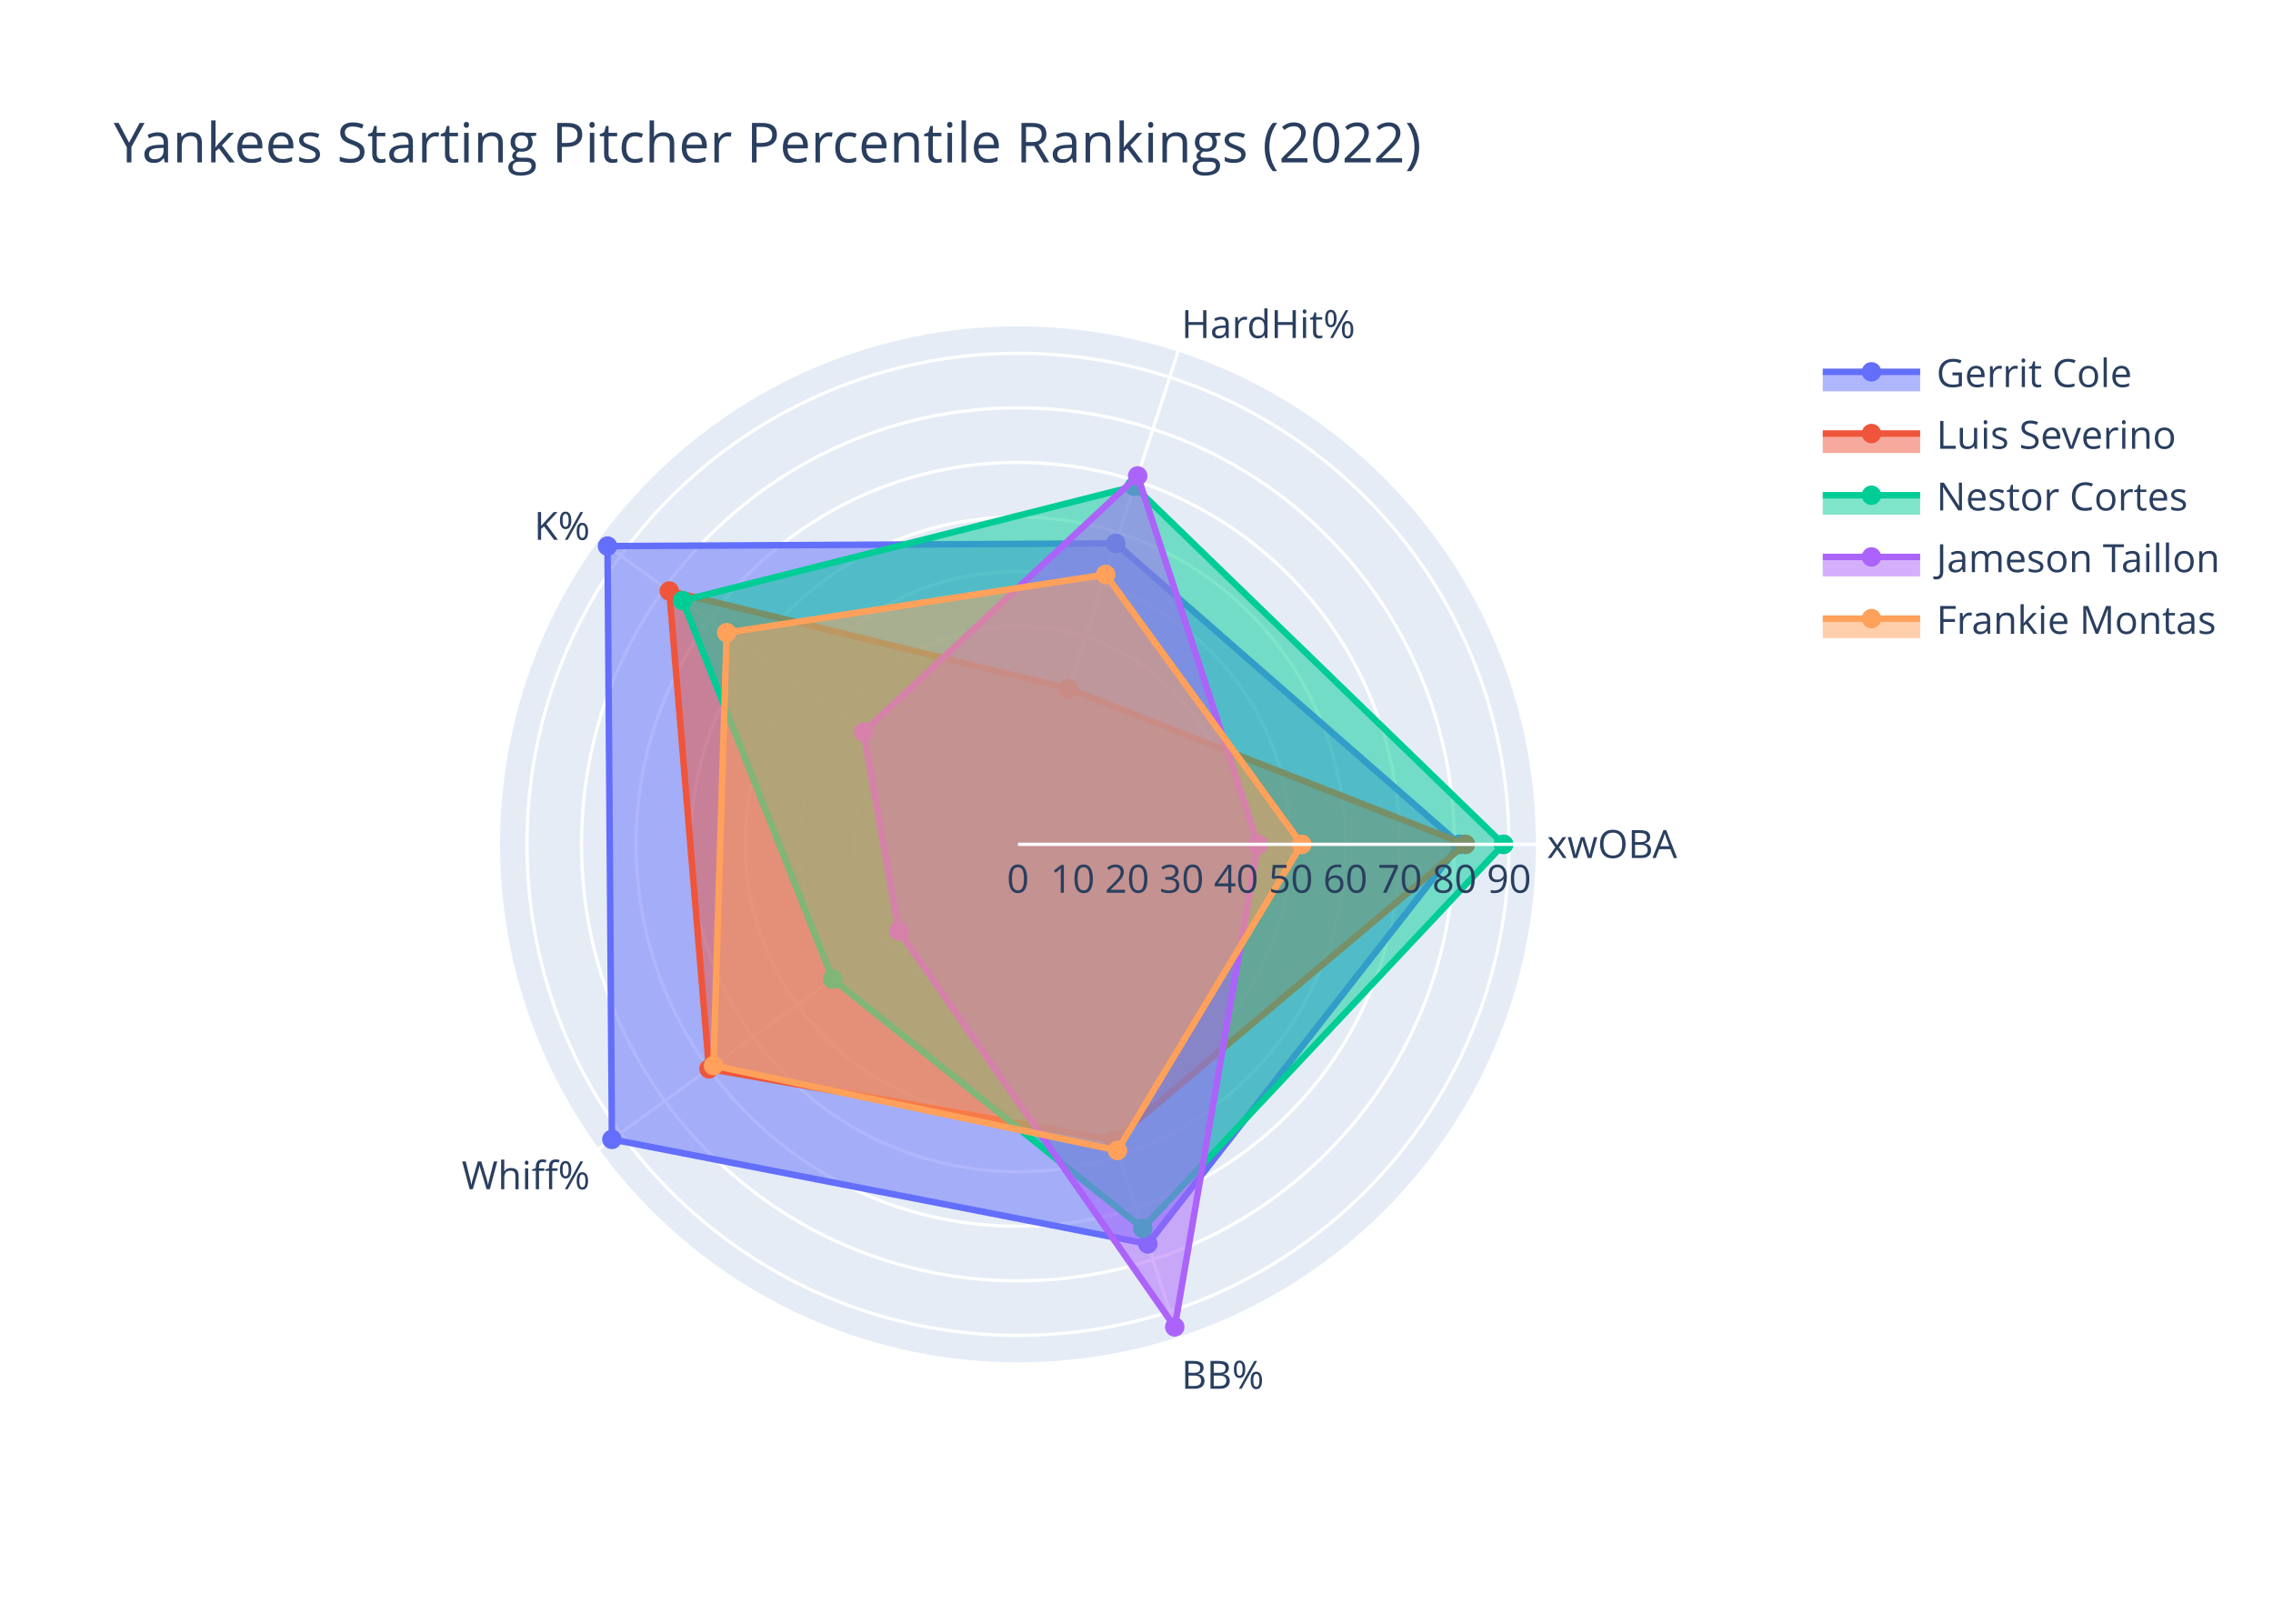
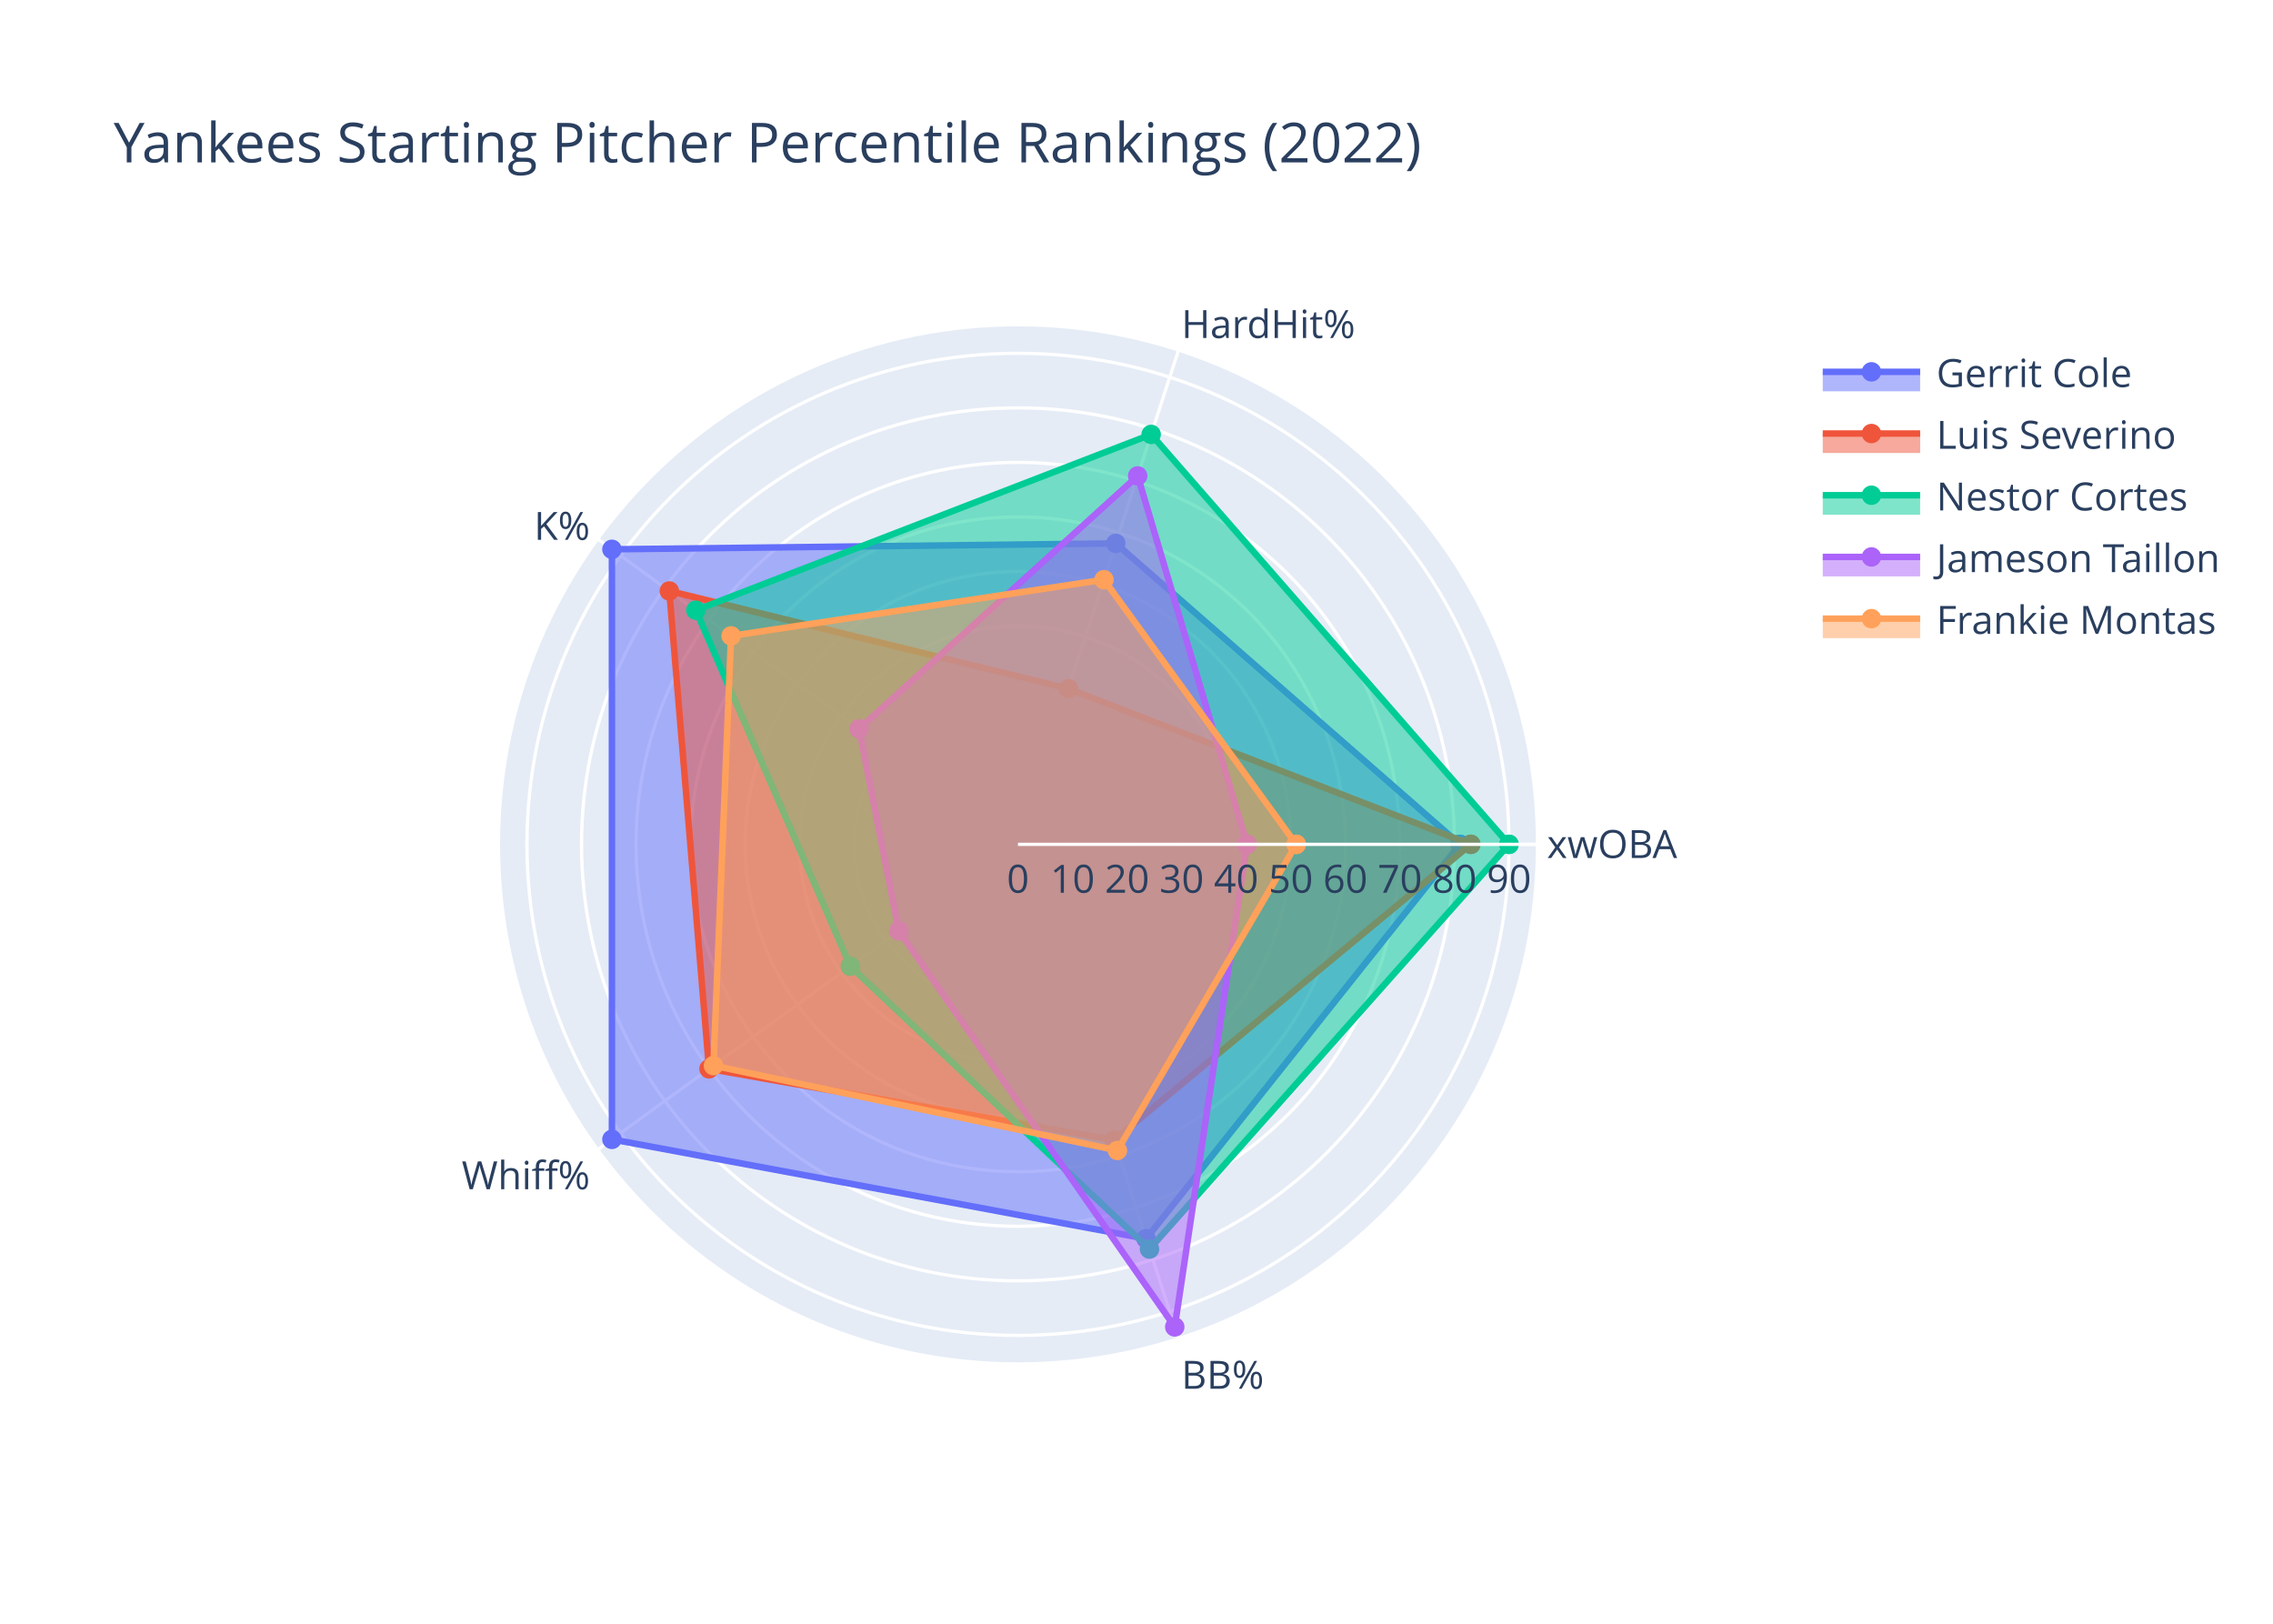
<svg xmlns="http://www.w3.org/2000/svg" class="main-svg" width="700" height="500" style="" viewBox="0 0 700 500">
  <rect x="0" y="0" width="700" height="500" style="fill: rgb(255, 255, 255); fill-opacity: 1;" />
-   <defs id="defs-1a36c0">
+   <defs id="defs-3bf988">
    <g class="clips">
-       <clipPath id="clip1a36c0polar-for-traces">
+       <clipPath id="clip3bf988polar-for-traces">
        <path d="M160,0A160,160 0,1,0 -160,-1.9594348786357652e-14A160,160 0,1,0 160,3.9188697572715304e-14Z" transform="translate(160,160)" />
      </clipPath>
    </g>
    <g class="gradients" />
    <g class="patterns" />
  </defs>
  <g class="bglayer" />
  <g class="layer-below">
    <g class="imagelayer" />
    <g class="shapelayer" />
  </g>
  <g class="cartesianlayer" />
  <g class="polarlayer">
    <g class="polar">
      <g class="polarsublayer draglayer" />
      <g class="polarsublayer plotbg">
        <path d="M160,0A160,160 0,1,0 -160,-1.9594348786357652e-14A160,160 0,1,0 160,3.9188697572715304e-14Z" transform="translate(313.5,260)" style="fill: rgb(229, 236, 246); fill-opacity: 1;" />
      </g>
      <g class="polarsublayer backplot">
        <g class="maplayer" />
      </g>
      <g class="polarsublayer angular-grid" style="fill: none;">
        <path class="angularaxisgrid" d="M313.5,260L473.5,260" style="stroke: rgb(255, 255, 255); stroke-opacity: 1; stroke-width: 1px;" />
        <path class="angularaxisgrid" d="M313.5,260L362.943,107.831" style="stroke: rgb(255, 255, 255); stroke-opacity: 1; stroke-width: 1px;" />
        <path class="angularaxisgrid" d="M313.5,260L184.057,165.954" style="stroke: rgb(255, 255, 255); stroke-opacity: 1; stroke-width: 1px;" />
        <path class="angularaxisgrid" d="M313.5,260L184.057,354.046" style="stroke: rgb(255, 255, 255); stroke-opacity: 1; stroke-width: 1px;" />
        <path class="angularaxisgrid" d="M313.5,260L362.943,412.169" style="stroke: rgb(255, 255, 255); stroke-opacity: 1; stroke-width: 1px;" />
      </g>
      <g class="polarsublayer radial-grid" transform="translate(313.5,260)" style="fill: none;">
        <path class="xgrid" d="M16.8,0A16.8,16.8 0,1,0 -16.8,-2.0574066225675536e-15A16.8,16.8 0,1,0 16.8,4.114813245135107e-15Z" style="stroke: rgb(255, 255, 255); stroke-opacity: 1; stroke-width: 1px;" />
        <path class="xgrid" d="M33.6,0A33.6,33.6 0,1,0 -33.6,-4.114813245135107e-15A33.6,33.6 0,1,0 33.6,8.229626490270214e-15Z" style="stroke: rgb(255, 255, 255); stroke-opacity: 1; stroke-width: 1px;" />
        <path class="xgrid" d="M50.4,0A50.4,50.4 0,1,0 -50.4,-6.17221986770266e-15A50.4,50.4 0,1,0 50.4,1.234443973540532e-14Z" style="stroke: rgb(255, 255, 255); stroke-opacity: 1; stroke-width: 1px;" />
        <path class="xgrid" d="M67.2,0A67.2,67.2 0,1,0 -67.2,-8.229626490270214e-15A67.2,67.2 0,1,0 67.2,1.645925298054043e-14Z" style="stroke: rgb(255, 255, 255); stroke-opacity: 1; stroke-width: 1px;" />
        <path class="xgrid" d="M84.01,0A84.01,84.01 0,1,0 -84.01,-1.0288257759636915e-14A84.01,84.01 0,1,0 84.01,2.057651551927383e-14Z" style="stroke: rgb(255, 255, 255); stroke-opacity: 1; stroke-width: 1px;" />
        <path class="xgrid" d="M100.81,0A100.81,100.81 0,1,0 -100.81,-1.2345664382204467e-14A100.81,100.81 0,1,0 100.81,2.4691328764408935e-14Z" style="stroke: rgb(255, 255, 255); stroke-opacity: 1; stroke-width: 1px;" />
        <path class="xgrid" d="M117.61,0A117.61,117.61 0,1,0 -117.61,-1.440307100477202e-14A117.61,117.61 0,1,0 117.61,2.880614200954404e-14Z" style="stroke: rgb(255, 255, 255); stroke-opacity: 1; stroke-width: 1px;" />
        <path class="xgrid" d="M134.41,0A134.41,134.41 0,1,0 -134.41,-1.6460477627339574e-14A134.41,134.41 0,1,0 134.41,3.292095525467915e-14Z" style="stroke: rgb(255, 255, 255); stroke-opacity: 1; stroke-width: 1px;" />
        <path class="xgrid" d="M151.21,0A151.21,151.21 0,1,0 -151.21,-1.851788424990713e-14A151.21,151.21 0,1,0 151.21,3.703576849981426e-14Z" style="stroke: rgb(255, 255, 255); stroke-opacity: 1; stroke-width: 1px;" />
      </g>
      <g class="polarsublayer frontplot" transform="translate(153.5,100)">
        <g class="barlayer" />
        <g class="scatterlayer">
-           <g class="trace scatter trace34f1db" style="stroke-miterlimit: 2; opacity: 1;">
-             <g class="fills" clip-path="url(#clip1a36c0polar-for-traces)">
-               <g>
-                 <path class="js-fill" d="M296.09,160L190.11,67.32L33.59,68.16L34.95,250.85L199.98,283.04L296.09,160Z" style="fill: rgb(99, 110, 250); fill-opacity: 0.5; stroke-width: 0;" />
-               </g>
-             </g>
-             <g class="errorbars" />
-             <g class="lines">
-               <path class="js-line" d="M296.09,160L190.11,67.32L33.59,68.16L34.95,250.85L199.98,283.04L296.09,160" clip-path="url(#clip1a36c0polar-for-traces)" style="vector-effect: non-scaling-stroke; fill: none; stroke: rgb(99, 110, 250); stroke-opacity: 1; stroke-width: 2px; opacity: 1;" />
+           <g class="trace scatter trace09ab23" style="stroke-miterlimit: 2; opacity: 1;">
+             <g class="fills" clip-path="url(#clip3bf988polar-for-traces)">
+               <g>
+                 <path class="js-fill" d="M296.09,160L190.11,67.32L34.95,69.15L34.95,250.85L199.46,281.44L296.09,160Z" style="fill: rgb(99, 110, 250); fill-opacity: 0.5; stroke-width: 0;" />
+               </g>
+             </g>
+             <g class="errorbars" />
+             <g class="lines">
+               <path class="js-line" d="M296.09,160L190.11,67.32L34.95,69.15L34.95,250.85L199.46,281.44L296.09,160" clip-path="url(#clip3bf988polar-for-traces)" style="vector-effect: non-scaling-stroke; fill: none; stroke: rgb(99, 110, 250); stroke-opacity: 1; stroke-width: 2px; opacity: 1;" />
            </g>
            <g class="points">
              <path class="point" transform="translate(296.09,160)" d="M3,0A3,3 0 1,1 0,-3A3,3 0 0,1 3,0Z" style="opacity: 1; stroke-width: 0px; fill: rgb(99, 110, 250); fill-opacity: 1;" />
              <path class="point" transform="translate(190.11,67.32)" d="M3,0A3,3 0 1,1 0,-3A3,3 0 0,1 3,0Z" style="opacity: 1; stroke-width: 0px; fill: rgb(99, 110, 250); fill-opacity: 1;" />
-               <path class="point" transform="translate(33.59,68.16)" d="M3,0A3,3 0 1,1 0,-3A3,3 0 0,1 3,0Z" style="opacity: 1; stroke-width: 0px; fill: rgb(99, 110, 250); fill-opacity: 1;" />
+               <path class="point" transform="translate(34.95,69.15)" d="M3,0A3,3 0 1,1 0,-3A3,3 0 0,1 3,0Z" style="opacity: 1; stroke-width: 0px; fill: rgb(99, 110, 250); fill-opacity: 1;" />
              <path class="point" transform="translate(34.95,250.85)" d="M3,0A3,3 0 1,1 0,-3A3,3 0 0,1 3,0Z" style="opacity: 1; stroke-width: 0px; fill: rgb(99, 110, 250); fill-opacity: 1;" />
-               <path class="point" transform="translate(199.98,283.04)" d="M3,0A3,3 0 1,1 0,-3A3,3 0 0,1 3,0Z" style="opacity: 1; stroke-width: 0px; fill: rgb(99, 110, 250); fill-opacity: 1;" />
+               <path class="point" transform="translate(199.46,281.44)" d="M3,0A3,3 0 1,1 0,-3A3,3 0 0,1 3,0Z" style="opacity: 1; stroke-width: 0px; fill: rgb(99, 110, 250); fill-opacity: 1;" />
              <path class="point" transform="translate(296.09,160)" d="M3,0A3,3 0 1,1 0,-3A3,3 0 0,1 3,0Z" style="opacity: 1; stroke-width: 0px; fill: rgb(99, 110, 250); fill-opacity: 1;" />
            </g>
            <g class="text" />
          </g>
-           <g class="trace scatter trace68a13d" style="stroke-miterlimit: 2; opacity: 1;">
-             <g class="fills" clip-path="url(#clip1a36c0polar-for-traces)">
-               <g>
-                 <path class="js-fill" d="M297.77,160L175.58,112.06L52.62,81.98L64.85,229.13L189.59,251.08L297.77,160Z" style="fill: rgb(239, 85, 59); fill-opacity: 0.5; stroke-width: 0;" />
-               </g>
-             </g>
-             <g class="errorbars" />
-             <g class="lines">
-               <path class="js-line" d="M297.77,160L175.58,112.06L52.62,81.98L64.85,229.13L189.59,251.08L297.77,160" clip-path="url(#clip1a36c0polar-for-traces)" style="vector-effect: non-scaling-stroke; fill: none; stroke: rgb(239, 85, 59); stroke-opacity: 1; stroke-width: 2px; opacity: 1;" />
-             </g>
-             <g class="points">
-               <path class="point" transform="translate(297.77,160)" d="M3,0A3,3 0 1,1 0,-3A3,3 0 0,1 3,0Z" style="opacity: 1; stroke-width: 0px; fill: rgb(239, 85, 59); fill-opacity: 1;" />
+           <g class="trace scatter trace91ae78" style="stroke-miterlimit: 2; opacity: 1;">
+             <g class="fills" clip-path="url(#clip3bf988polar-for-traces)">
+               <g>
+                 <path class="js-fill" d="M299.45,160L175.58,112.06L52.62,81.98L64.85,229.13L189.59,251.08L299.45,160Z" style="fill: rgb(239, 85, 59); fill-opacity: 0.5; stroke-width: 0;" />
+               </g>
+             </g>
+             <g class="errorbars" />
+             <g class="lines">
+               <path class="js-line" d="M299.45,160L175.58,112.06L52.62,81.98L64.85,229.13L189.59,251.08L299.45,160" clip-path="url(#clip3bf988polar-for-traces)" style="vector-effect: non-scaling-stroke; fill: none; stroke: rgb(239, 85, 59); stroke-opacity: 1; stroke-width: 2px; opacity: 1;" />
+             </g>
+             <g class="points">
+               <path class="point" transform="translate(299.45,160)" d="M3,0A3,3 0 1,1 0,-3A3,3 0 0,1 3,0Z" style="opacity: 1; stroke-width: 0px; fill: rgb(239, 85, 59); fill-opacity: 1;" />
              <path class="point" transform="translate(175.58,112.06)" d="M3,0A3,3 0 1,1 0,-3A3,3 0 0,1 3,0Z" style="opacity: 1; stroke-width: 0px; fill: rgb(239, 85, 59); fill-opacity: 1;" />
              <path class="point" transform="translate(52.62,81.98)" d="M3,0A3,3 0 1,1 0,-3A3,3 0 0,1 3,0Z" style="opacity: 1; stroke-width: 0px; fill: rgb(239, 85, 59); fill-opacity: 1;" />
              <path class="point" transform="translate(64.85,229.13)" d="M3,0A3,3 0 1,1 0,-3A3,3 0 0,1 3,0Z" style="opacity: 1; stroke-width: 0px; fill: rgb(239, 85, 59); fill-opacity: 1;" />
              <path class="point" transform="translate(189.59,251.08)" d="M3,0A3,3 0 1,1 0,-3A3,3 0 0,1 3,0Z" style="opacity: 1; stroke-width: 0px; fill: rgb(239, 85, 59); fill-opacity: 1;" />
-               <path class="point" transform="translate(297.77,160)" d="M3,0A3,3 0 1,1 0,-3A3,3 0 0,1 3,0Z" style="opacity: 1; stroke-width: 0px; fill: rgb(239, 85, 59); fill-opacity: 1;" />
-             </g>
-             <g class="text" />
-           </g>
-           <g class="trace scatter trace8fdae0" style="stroke-miterlimit: 2; opacity: 1;">
-             <g class="fills" clip-path="url(#clip1a36c0polar-for-traces)">
-               <g>
-                 <path class="js-fill" d="M309.53,160L195.82,49.75L56.7,84.95L102.91,201.48L198.42,278.24L309.53,160Z" style="fill: rgb(0, 204, 150); fill-opacity: 0.5; stroke-width: 0;" />
-               </g>
-             </g>
-             <g class="errorbars" />
-             <g class="lines">
-               <path class="js-line" d="M309.53,160L195.82,49.75L56.7,84.95L102.91,201.48L198.42,278.24L309.53,160" clip-path="url(#clip1a36c0polar-for-traces)" style="vector-effect: non-scaling-stroke; fill: none; stroke: rgb(0, 204, 150); stroke-opacity: 1; stroke-width: 2px; opacity: 1;" />
-             </g>
-             <g class="points">
-               <path class="point" transform="translate(309.53,160)" d="M3,0A3,3 0 1,1 0,-3A3,3 0 0,1 3,0Z" style="opacity: 1; stroke-width: 0px; fill: rgb(0, 204, 150); fill-opacity: 1;" />
-               <path class="point" transform="translate(195.82,49.75)" d="M3,0A3,3 0 1,1 0,-3A3,3 0 0,1 3,0Z" style="opacity: 1; stroke-width: 0px; fill: rgb(0, 204, 150); fill-opacity: 1;" />
-               <path class="point" transform="translate(56.7,84.95)" d="M3,0A3,3 0 1,1 0,-3A3,3 0 0,1 3,0Z" style="opacity: 1; stroke-width: 0px; fill: rgb(0, 204, 150); fill-opacity: 1;" />
-               <path class="point" transform="translate(102.91,201.48)" d="M3,0A3,3 0 1,1 0,-3A3,3 0 0,1 3,0Z" style="opacity: 1; stroke-width: 0px; fill: rgb(0, 204, 150); fill-opacity: 1;" />
-               <path class="point" transform="translate(198.42,278.24)" d="M3,0A3,3 0 1,1 0,-3A3,3 0 0,1 3,0Z" style="opacity: 1; stroke-width: 0px; fill: rgb(0, 204, 150); fill-opacity: 1;" />
-               <path class="point" transform="translate(309.53,160)" d="M3,0A3,3 0 1,1 0,-3A3,3 0 0,1 3,0Z" style="opacity: 1; stroke-width: 0px; fill: rgb(0, 204, 150); fill-opacity: 1;" />
-             </g>
-             <g class="text" />
-           </g>
-           <g class="trace scatter tracef27129" style="stroke-miterlimit: 2; opacity: 1;">
-             <g class="fills" clip-path="url(#clip1a36c0polar-for-traces)">
-               <g>
-                 <path class="js-fill" d="M233.92,160L196.86,46.55L112.43,125.44L123.3,186.66L208.28,308.6L233.92,160Z" style="fill: rgb(171, 99, 250); fill-opacity: 0.5; stroke-width: 0;" />
-               </g>
-             </g>
-             <g class="errorbars" />
-             <g class="lines">
-               <path class="js-line" d="M233.92,160L196.86,46.55L112.43,125.44L123.3,186.66L208.28,308.6L233.92,160" clip-path="url(#clip1a36c0polar-for-traces)" style="vector-effect: non-scaling-stroke; fill: none; stroke: rgb(171, 99, 250); stroke-opacity: 1; stroke-width: 2px; opacity: 1;" />
-             </g>
-             <g class="points">
-               <path class="point" transform="translate(233.92,160)" d="M3,0A3,3 0 1,1 0,-3A3,3 0 0,1 3,0Z" style="opacity: 1; stroke-width: 0px; fill: rgb(171, 99, 250); fill-opacity: 1;" />
+               <path class="point" transform="translate(299.45,160)" d="M3,0A3,3 0 1,1 0,-3A3,3 0 0,1 3,0Z" style="opacity: 1; stroke-width: 0px; fill: rgb(239, 85, 59); fill-opacity: 1;" />
+             </g>
+             <g class="text" />
+           </g>
+           <g class="trace scatter trace40f56f" style="stroke-miterlimit: 2; opacity: 1;">
+             <g class="fills" clip-path="url(#clip3bf988polar-for-traces)">
+               <g>
+                 <path class="js-fill" d="M311.21,160L201.02,33.77L60.78,87.91L108.35,197.53L200.5,284.63L311.21,160Z" style="fill: rgb(0, 204, 150); fill-opacity: 0.5; stroke-width: 0;" />
+               </g>
+             </g>
+             <g class="errorbars" />
+             <g class="lines">
+               <path class="js-line" d="M311.21,160L201.02,33.77L60.78,87.91L108.35,197.53L200.5,284.63L311.21,160" clip-path="url(#clip3bf988polar-for-traces)" style="vector-effect: non-scaling-stroke; fill: none; stroke: rgb(0, 204, 150); stroke-opacity: 1; stroke-width: 2px; opacity: 1;" />
+             </g>
+             <g class="points">
+               <path class="point" transform="translate(311.21,160)" d="M3,0A3,3 0 1,1 0,-3A3,3 0 0,1 3,0Z" style="opacity: 1; stroke-width: 0px; fill: rgb(0, 204, 150); fill-opacity: 1;" />
+               <path class="point" transform="translate(201.02,33.77)" d="M3,0A3,3 0 1,1 0,-3A3,3 0 0,1 3,0Z" style="opacity: 1; stroke-width: 0px; fill: rgb(0, 204, 150); fill-opacity: 1;" />
+               <path class="point" transform="translate(60.78,87.91)" d="M3,0A3,3 0 1,1 0,-3A3,3 0 0,1 3,0Z" style="opacity: 1; stroke-width: 0px; fill: rgb(0, 204, 150); fill-opacity: 1;" />
+               <path class="point" transform="translate(108.35,197.53)" d="M3,0A3,3 0 1,1 0,-3A3,3 0 0,1 3,0Z" style="opacity: 1; stroke-width: 0px; fill: rgb(0, 204, 150); fill-opacity: 1;" />
+               <path class="point" transform="translate(200.5,284.63)" d="M3,0A3,3 0 1,1 0,-3A3,3 0 0,1 3,0Z" style="opacity: 1; stroke-width: 0px; fill: rgb(0, 204, 150); fill-opacity: 1;" />
+               <path class="point" transform="translate(311.21,160)" d="M3,0A3,3 0 1,1 0,-3A3,3 0 0,1 3,0Z" style="opacity: 1; stroke-width: 0px; fill: rgb(0, 204, 150); fill-opacity: 1;" />
+             </g>
+             <g class="text" />
+           </g>
+           <g class="trace scatter tracea14eaa" style="stroke-miterlimit: 2; opacity: 1;">
+             <g class="fills" clip-path="url(#clip3bf988polar-for-traces)">
+               <g>
+                 <path class="js-fill" d="M230.56,160L196.86,46.55L111.07,124.45L123.3,186.66L208.28,308.6L230.56,160Z" style="fill: rgb(171, 99, 250); fill-opacity: 0.5; stroke-width: 0;" />
+               </g>
+             </g>
+             <g class="errorbars" />
+             <g class="lines">
+               <path class="js-line" d="M230.56,160L196.86,46.55L111.07,124.45L123.3,186.66L208.28,308.6L230.56,160" clip-path="url(#clip3bf988polar-for-traces)" style="vector-effect: non-scaling-stroke; fill: none; stroke: rgb(171, 99, 250); stroke-opacity: 1; stroke-width: 2px; opacity: 1;" />
+             </g>
+             <g class="points">
+               <path class="point" transform="translate(230.56,160)" d="M3,0A3,3 0 1,1 0,-3A3,3 0 0,1 3,0Z" style="opacity: 1; stroke-width: 0px; fill: rgb(171, 99, 250); fill-opacity: 1;" />
              <path class="point" transform="translate(196.86,46.55)" d="M3,0A3,3 0 1,1 0,-3A3,3 0 0,1 3,0Z" style="opacity: 1; stroke-width: 0px; fill: rgb(171, 99, 250); fill-opacity: 1;" />
-               <path class="point" transform="translate(112.43,125.44)" d="M3,0A3,3 0 1,1 0,-3A3,3 0 0,1 3,0Z" style="opacity: 1; stroke-width: 0px; fill: rgb(171, 99, 250); fill-opacity: 1;" />
+               <path class="point" transform="translate(111.07,124.45)" d="M3,0A3,3 0 1,1 0,-3A3,3 0 0,1 3,0Z" style="opacity: 1; stroke-width: 0px; fill: rgb(171, 99, 250); fill-opacity: 1;" />
              <path class="point" transform="translate(123.3,186.66)" d="M3,0A3,3 0 1,1 0,-3A3,3 0 0,1 3,0Z" style="opacity: 1; stroke-width: 0px; fill: rgb(171, 99, 250); fill-opacity: 1;" />
              <path class="point" transform="translate(208.28,308.6)" d="M3,0A3,3 0 1,1 0,-3A3,3 0 0,1 3,0Z" style="opacity: 1; stroke-width: 0px; fill: rgb(171, 99, 250); fill-opacity: 1;" />
-               <path class="point" transform="translate(233.92,160)" d="M3,0A3,3 0 1,1 0,-3A3,3 0 0,1 3,0Z" style="opacity: 1; stroke-width: 0px; fill: rgb(171, 99, 250); fill-opacity: 1;" />
-             </g>
-             <g class="text" />
-           </g>
-           <g class="trace scatter trace9e75a4" style="stroke-miterlimit: 2; opacity: 1;">
-             <g class="fills" clip-path="url(#clip1a36c0polar-for-traces)">
-               <g>
-                 <path class="js-fill" d="M247.37,160L187,76.91L70.29,94.82L66.21,228.14L190.63,254.27L247.37,160Z" style="fill: rgb(255, 161, 90); fill-opacity: 0.5; stroke-width: 0;" />
-               </g>
-             </g>
-             <g class="errorbars" />
-             <g class="lines">
-               <path class="js-line" d="M247.37,160L187,76.91L70.29,94.82L66.21,228.14L190.63,254.27L247.37,160" clip-path="url(#clip1a36c0polar-for-traces)" style="vector-effect: non-scaling-stroke; fill: none; stroke: rgb(255, 161, 90); stroke-opacity: 1; stroke-width: 2px; opacity: 1;" />
-             </g>
-             <g class="points">
-               <path class="point" transform="translate(247.37,160)" d="M3,0A3,3 0 1,1 0,-3A3,3 0 0,1 3,0Z" style="opacity: 1; stroke-width: 0px; fill: rgb(255, 161, 90); fill-opacity: 1;" />
-               <path class="point" transform="translate(187,76.91)" d="M3,0A3,3 0 1,1 0,-3A3,3 0 0,1 3,0Z" style="opacity: 1; stroke-width: 0px; fill: rgb(255, 161, 90); fill-opacity: 1;" />
-               <path class="point" transform="translate(70.29,94.82)" d="M3,0A3,3 0 1,1 0,-3A3,3 0 0,1 3,0Z" style="opacity: 1; stroke-width: 0px; fill: rgb(255, 161, 90); fill-opacity: 1;" />
+               <path class="point" transform="translate(230.56,160)" d="M3,0A3,3 0 1,1 0,-3A3,3 0 0,1 3,0Z" style="opacity: 1; stroke-width: 0px; fill: rgb(171, 99, 250); fill-opacity: 1;" />
+             </g>
+             <g class="text" />
+           </g>
+           <g class="trace scatter trace29d683" style="stroke-miterlimit: 2; opacity: 1;">
+             <g class="fills" clip-path="url(#clip3bf988polar-for-traces)">
+               <g>
+                 <path class="js-fill" d="M245.69,160L186.48,78.51L71.65,95.81L66.21,228.14L190.63,254.27L245.69,160Z" style="fill: rgb(255, 161, 90); fill-opacity: 0.5; stroke-width: 0;" />
+               </g>
+             </g>
+             <g class="errorbars" />
+             <g class="lines">
+               <path class="js-line" d="M245.69,160L186.48,78.51L71.65,95.81L66.21,228.14L190.63,254.27L245.69,160" clip-path="url(#clip3bf988polar-for-traces)" style="vector-effect: non-scaling-stroke; fill: none; stroke: rgb(255, 161, 90); stroke-opacity: 1; stroke-width: 2px; opacity: 1;" />
+             </g>
+             <g class="points">
+               <path class="point" transform="translate(245.69,160)" d="M3,0A3,3 0 1,1 0,-3A3,3 0 0,1 3,0Z" style="opacity: 1; stroke-width: 0px; fill: rgb(255, 161, 90); fill-opacity: 1;" />
+               <path class="point" transform="translate(186.48,78.51)" d="M3,0A3,3 0 1,1 0,-3A3,3 0 0,1 3,0Z" style="opacity: 1; stroke-width: 0px; fill: rgb(255, 161, 90); fill-opacity: 1;" />
+               <path class="point" transform="translate(71.65,95.81)" d="M3,0A3,3 0 1,1 0,-3A3,3 0 0,1 3,0Z" style="opacity: 1; stroke-width: 0px; fill: rgb(255, 161, 90); fill-opacity: 1;" />
              <path class="point" transform="translate(66.21,228.14)" d="M3,0A3,3 0 1,1 0,-3A3,3 0 0,1 3,0Z" style="opacity: 1; stroke-width: 0px; fill: rgb(255, 161, 90); fill-opacity: 1;" />
              <path class="point" transform="translate(190.63,254.27)" d="M3,0A3,3 0 1,1 0,-3A3,3 0 0,1 3,0Z" style="opacity: 1; stroke-width: 0px; fill: rgb(255, 161, 90); fill-opacity: 1;" />
-               <path class="point" transform="translate(247.37,160)" d="M3,0A3,3 0 1,1 0,-3A3,3 0 0,1 3,0Z" style="opacity: 1; stroke-width: 0px; fill: rgb(255, 161, 90); fill-opacity: 1;" />
+               <path class="point" transform="translate(245.69,160)" d="M3,0A3,3 0 1,1 0,-3A3,3 0 0,1 3,0Z" style="opacity: 1; stroke-width: 0px; fill: rgb(255, 161, 90); fill-opacity: 1;" />
            </g>
            <g class="text" />
          </g>
        </g>
      </g>
      <g class="polarsublayer angular-line">
        <path d="M160,0A160,160 0,1,0 -160,-1.9594348786357652e-14A160,160 0,1,0 160,3.9188697572715304e-14Z" transform="translate(313.5,260)" stroke-width="1" style="fill: none; stroke: rgb(255, 255, 255); stroke-opacity: 1;" />
      </g>
      <g class="polarsublayer radial-line">
        <line x1="0" y1="0" x2="160" y2="0" transform="translate(313.5,260)" stroke-width="1" style="fill: none; stroke: rgb(255, 255, 255); stroke-opacity: 1;" />
      </g>
      <g class="polarsublayer angular-axis">
        <g class="angularaxistick">
          <text text-anchor="start" x="2.9" y="4.2" transform="translate(473.5,260)" style="font-family: 'Open Sans', verdana, arial, sans-serif; font-size: 12px; fill: rgb(42, 63, 95); fill-opacity: 1; white-space: pre; opacity: 1;">xwOBA</text>
        </g>
        <g class="angularaxistick">
          <text text-anchor="start" x="0.896" y="-3.743" transform="translate(362.9427,107.831)" style="font-family: 'Open Sans', verdana, arial, sans-serif; font-size: 12px; fill: rgb(42, 63, 95); fill-opacity: 1; white-space: pre; opacity: 1;">HardHit%</text>
        </g>
        <g class="angularaxistick">
          <text text-anchor="end" x="-2.346" y="0.283" transform="translate(184.0573,165.9544)" style="font-family: 'Open Sans', verdana, arial, sans-serif; font-size: 12px; fill: rgb(42, 63, 95); fill-opacity: 1; white-space: pre; opacity: 1;">K%</text>
        </g>
        <g class="angularaxistick">
          <text text-anchor="end" x="-2.346" y="12.156" transform="translate(184.0573,354.0456)" style="font-family: 'Open Sans', verdana, arial, sans-serif; font-size: 12px; fill: rgb(42, 63, 95); fill-opacity: 1; white-space: pre; opacity: 1;">Whiff%</text>
        </g>
        <g class="angularaxistick">
          <text text-anchor="start" x="0.896" y="15.469" transform="translate(362.9427,412.169)" style="font-family: 'Open Sans', verdana, arial, sans-serif; font-size: 12px; fill: rgb(42, 63, 95); fill-opacity: 1; white-space: pre; opacity: 1;">BB%</text>
        </g>
      </g>
      <g class="polarsublayer radial-axis" transform="translate(313.5,260)">
        <g class="xtick">
          <text text-anchor="middle" x="0" y="14.9" transform="" style="font-family: 'Open Sans', verdana, arial, sans-serif; font-size: 12px; fill: rgb(42, 63, 95); fill-opacity: 1; white-space: pre; opacity: 1;">0</text>
        </g>
        <g class="xtick">
          <text text-anchor="middle" x="0" y="14.9" transform="translate(16.8,0)" style="font-family: 'Open Sans', verdana, arial, sans-serif; font-size: 12px; fill: rgb(42, 63, 95); fill-opacity: 1; white-space: pre; opacity: 1;">10</text>
        </g>
        <g class="xtick">
          <text text-anchor="middle" x="0" y="14.9" transform="translate(33.6,0)" style="font-family: 'Open Sans', verdana, arial, sans-serif; font-size: 12px; fill: rgb(42, 63, 95); fill-opacity: 1; white-space: pre; opacity: 1;">20</text>
        </g>
        <g class="xtick">
          <text text-anchor="middle" x="0" y="14.9" transform="translate(50.4,0)" style="font-family: 'Open Sans', verdana, arial, sans-serif; font-size: 12px; fill: rgb(42, 63, 95); fill-opacity: 1; white-space: pre; opacity: 1;">30</text>
        </g>
        <g class="xtick">
          <text text-anchor="middle" x="0" y="14.9" transform="translate(67.2,0)" style="font-family: 'Open Sans', verdana, arial, sans-serif; font-size: 12px; fill: rgb(42, 63, 95); fill-opacity: 1; white-space: pre; opacity: 1;">40</text>
        </g>
        <g class="xtick">
          <text text-anchor="middle" x="0" y="14.9" transform="translate(84.01,0)" style="font-family: 'Open Sans', verdana, arial, sans-serif; font-size: 12px; fill: rgb(42, 63, 95); fill-opacity: 1; white-space: pre; opacity: 1;">50</text>
        </g>
        <g class="xtick">
          <text text-anchor="middle" x="0" y="14.9" transform="translate(100.81,0)" style="font-family: 'Open Sans', verdana, arial, sans-serif; font-size: 12px; fill: rgb(42, 63, 95); fill-opacity: 1; white-space: pre; opacity: 1;">60</text>
        </g>
        <g class="xtick">
          <text text-anchor="middle" x="0" y="14.9" transform="translate(117.61,0)" style="font-family: 'Open Sans', verdana, arial, sans-serif; font-size: 12px; fill: rgb(42, 63, 95); fill-opacity: 1; white-space: pre; opacity: 1;">70</text>
        </g>
        <g class="xtick">
          <text text-anchor="middle" x="0" y="14.9" transform="translate(134.41,0)" style="font-family: 'Open Sans', verdana, arial, sans-serif; font-size: 12px; fill: rgb(42, 63, 95); fill-opacity: 1; white-space: pre; opacity: 1;">80</text>
        </g>
        <g class="xtick">
          <text text-anchor="middle" x="0" y="14.9" transform="translate(151.21,0)" style="font-family: 'Open Sans', verdana, arial, sans-serif; font-size: 12px; fill: rgb(42, 63, 95); fill-opacity: 1; white-space: pre; opacity: 1;">90</text>
        </g>
      </g>
    </g>
  </g>
  <g class="smithlayer" />
  <g class="ternarylayer" />
  <g class="geolayer" />
  <g class="funnelarealayer" />
  <g class="pielayer" />
  <g class="iciclelayer" />
  <g class="treemaplayer" />
  <g class="sunburstlayer" />
  <g class="glimages" />
-   <defs id="topdefs-1a36c0">
+   <defs id="topdefs-3bf988">
    <g class="clips" />
-     <clipPath id="legend1a36c0">
+     <clipPath id="legend3bf988">
      <rect width="132" height="105" x="0" y="0" />
    </clipPath>
  </defs>
  <g class="layer-above">
    <g class="imagelayer" />
    <g class="shapelayer" />
  </g>
  <g class="infolayer">
    <g class="legend" pointer-events="all" transform="translate(556.34,100)">
      <rect class="bg" shape-rendering="crispEdges" style="stroke: rgb(68, 68, 68); stroke-opacity: 1; fill: rgb(255, 255, 255); fill-opacity: 1; stroke-width: 0px;" width="132" height="105" x="0" y="0" />
-       <g class="scrollbox" transform="" clip-path="url(#legend1a36c0)">
+       <g class="scrollbox" transform="" clip-path="url(#legend3bf988)">
        <g class="groups">
          <g class="traces" transform="translate(0,14.5)" style="opacity: 1;">
            <text class="legendtext" text-anchor="start" x="40" y="4.68" style="font-family: 'Open Sans', verdana, arial, sans-serif; font-size: 12px; fill: rgb(42, 63, 95); fill-opacity: 1; white-space: pre;">Gerrit Cole</text>
            <g class="layers" style="opacity: 1;">
              <g class="legendfill">
                <path class="js-fill" d="M5,0h30v6h-30z" style="stroke-width: 0; fill: rgb(99, 110, 250); fill-opacity: 0.5;" />
              </g>
              <g class="legendlines">
                <path class="js-line" d="M5,0h30" style="fill: none; stroke: rgb(99, 110, 250); stroke-opacity: 1; stroke-width: 2px;" />
              </g>
              <g class="legendsymbols">
                <g class="legendpoints">
                  <path class="scatterpts" transform="translate(20,0)" d="M3,0A3,3 0 1,1 0,-3A3,3 0 0,1 3,0Z" style="opacity: 1; stroke-width: 0px; fill: rgb(99, 110, 250); fill-opacity: 1;" />
                </g>
              </g>
            </g>
            <rect class="legendtoggle" x="0" y="-9.5" width="126.047" height="19" style="fill: rgb(0, 0, 0); fill-opacity: 0;" />
          </g>
          <g class="traces" transform="translate(0,33.5)" style="opacity: 1;">
            <text class="legendtext" text-anchor="start" x="40" y="4.68" style="font-family: 'Open Sans', verdana, arial, sans-serif; font-size: 12px; fill: rgb(42, 63, 95); fill-opacity: 1; white-space: pre;">Luis Severino</text>
            <g class="layers" style="opacity: 1;">
              <g class="legendfill">
                <path class="js-fill" d="M5,0h30v6h-30z" style="stroke-width: 0; fill: rgb(239, 85, 59); fill-opacity: 0.5;" />
              </g>
              <g class="legendlines">
                <path class="js-line" d="M5,0h30" style="fill: none; stroke: rgb(239, 85, 59); stroke-opacity: 1; stroke-width: 2px;" />
              </g>
              <g class="legendsymbols">
                <g class="legendpoints">
                  <path class="scatterpts" transform="translate(20,0)" d="M3,0A3,3 0 1,1 0,-3A3,3 0 0,1 3,0Z" style="opacity: 1; stroke-width: 0px; fill: rgb(239, 85, 59); fill-opacity: 1;" />
                </g>
              </g>
            </g>
            <rect class="legendtoggle" x="0" y="-9.5" width="126.047" height="19" style="fill: rgb(0, 0, 0); fill-opacity: 0;" />
          </g>
          <g class="traces" transform="translate(0,52.5)" style="opacity: 1;">
            <text class="legendtext" text-anchor="start" x="40" y="4.68" style="font-family: 'Open Sans', verdana, arial, sans-serif; font-size: 12px; fill: rgb(42, 63, 95); fill-opacity: 1; white-space: pre;">Nestor Cortes</text>
            <g class="layers" style="opacity: 1;">
              <g class="legendfill">
                <path class="js-fill" d="M5,0h30v6h-30z" style="stroke-width: 0; fill: rgb(0, 204, 150); fill-opacity: 0.5;" />
              </g>
              <g class="legendlines">
                <path class="js-line" d="M5,0h30" style="fill: none; stroke: rgb(0, 204, 150); stroke-opacity: 1; stroke-width: 2px;" />
              </g>
              <g class="legendsymbols">
                <g class="legendpoints">
                  <path class="scatterpts" transform="translate(20,0)" d="M3,0A3,3 0 1,1 0,-3A3,3 0 0,1 3,0Z" style="opacity: 1; stroke-width: 0px; fill: rgb(0, 204, 150); fill-opacity: 1;" />
                </g>
              </g>
            </g>
            <rect class="legendtoggle" x="0" y="-9.5" width="126.047" height="19" style="fill: rgb(0, 0, 0); fill-opacity: 0;" />
          </g>
          <g class="traces" transform="translate(0,71.5)" style="opacity: 1;">
            <text class="legendtext" text-anchor="start" x="40" y="4.68" style="font-family: 'Open Sans', verdana, arial, sans-serif; font-size: 12px; fill: rgb(42, 63, 95); fill-opacity: 1; white-space: pre;">Jameson Taillon</text>
            <g class="layers" style="opacity: 1;">
              <g class="legendfill">
                <path class="js-fill" d="M5,0h30v6h-30z" style="stroke-width: 0; fill: rgb(171, 99, 250); fill-opacity: 0.5;" />
              </g>
              <g class="legendlines">
                <path class="js-line" d="M5,0h30" style="fill: none; stroke: rgb(171, 99, 250); stroke-opacity: 1; stroke-width: 2px;" />
              </g>
              <g class="legendsymbols">
                <g class="legendpoints">
                  <path class="scatterpts" transform="translate(20,0)" d="M3,0A3,3 0 1,1 0,-3A3,3 0 0,1 3,0Z" style="opacity: 1; stroke-width: 0px; fill: rgb(171, 99, 250); fill-opacity: 1;" />
                </g>
              </g>
            </g>
            <rect class="legendtoggle" x="0" y="-9.5" width="126.047" height="19" style="fill: rgb(0, 0, 0); fill-opacity: 0;" />
          </g>
          <g class="traces" transform="translate(0,90.5)" style="opacity: 1;">
            <text class="legendtext" text-anchor="start" x="40" y="4.68" style="font-family: 'Open Sans', verdana, arial, sans-serif; font-size: 12px; fill: rgb(42, 63, 95); fill-opacity: 1; white-space: pre;">Frankie Montas</text>
            <g class="layers" style="opacity: 1;">
              <g class="legendfill">
                <path class="js-fill" d="M5,0h30v6h-30z" style="stroke-width: 0; fill: rgb(255, 161, 90); fill-opacity: 0.5;" />
              </g>
              <g class="legendlines">
                <path class="js-line" d="M5,0h30" style="fill: none; stroke: rgb(255, 161, 90); stroke-opacity: 1; stroke-width: 2px;" />
              </g>
              <g class="legendsymbols">
                <g class="legendpoints">
                  <path class="scatterpts" transform="translate(20,0)" d="M3,0A3,3 0 1,1 0,-3A3,3 0 0,1 3,0Z" style="opacity: 1; stroke-width: 0px; fill: rgb(255, 161, 90); fill-opacity: 1;" />
                </g>
              </g>
            </g>
            <rect class="legendtoggle" x="0" y="-9.5" width="126.047" height="19" style="fill: rgb(0, 0, 0); fill-opacity: 0;" />
          </g>
        </g>
      </g>
      <rect class="scrollbar" rx="20" ry="3" width="0" height="0" style="fill: rgb(128, 139, 164); fill-opacity: 1;" x="0" y="0" />
    </g>
    <g class="g-gtitle">
      <text class="gtitle" x="35" y="50" text-anchor="start" dy="0em" style="font-family: 'Open Sans', verdana, arial, sans-serif; font-size: 17px; fill: rgb(42, 63, 95); opacity: 1; font-weight: normal; white-space: pre;">Yankees Starting Pitcher Percentile Rankings (2022)</text>
    </g>
    <g class="g-polartitle" />
  </g>
</svg>
